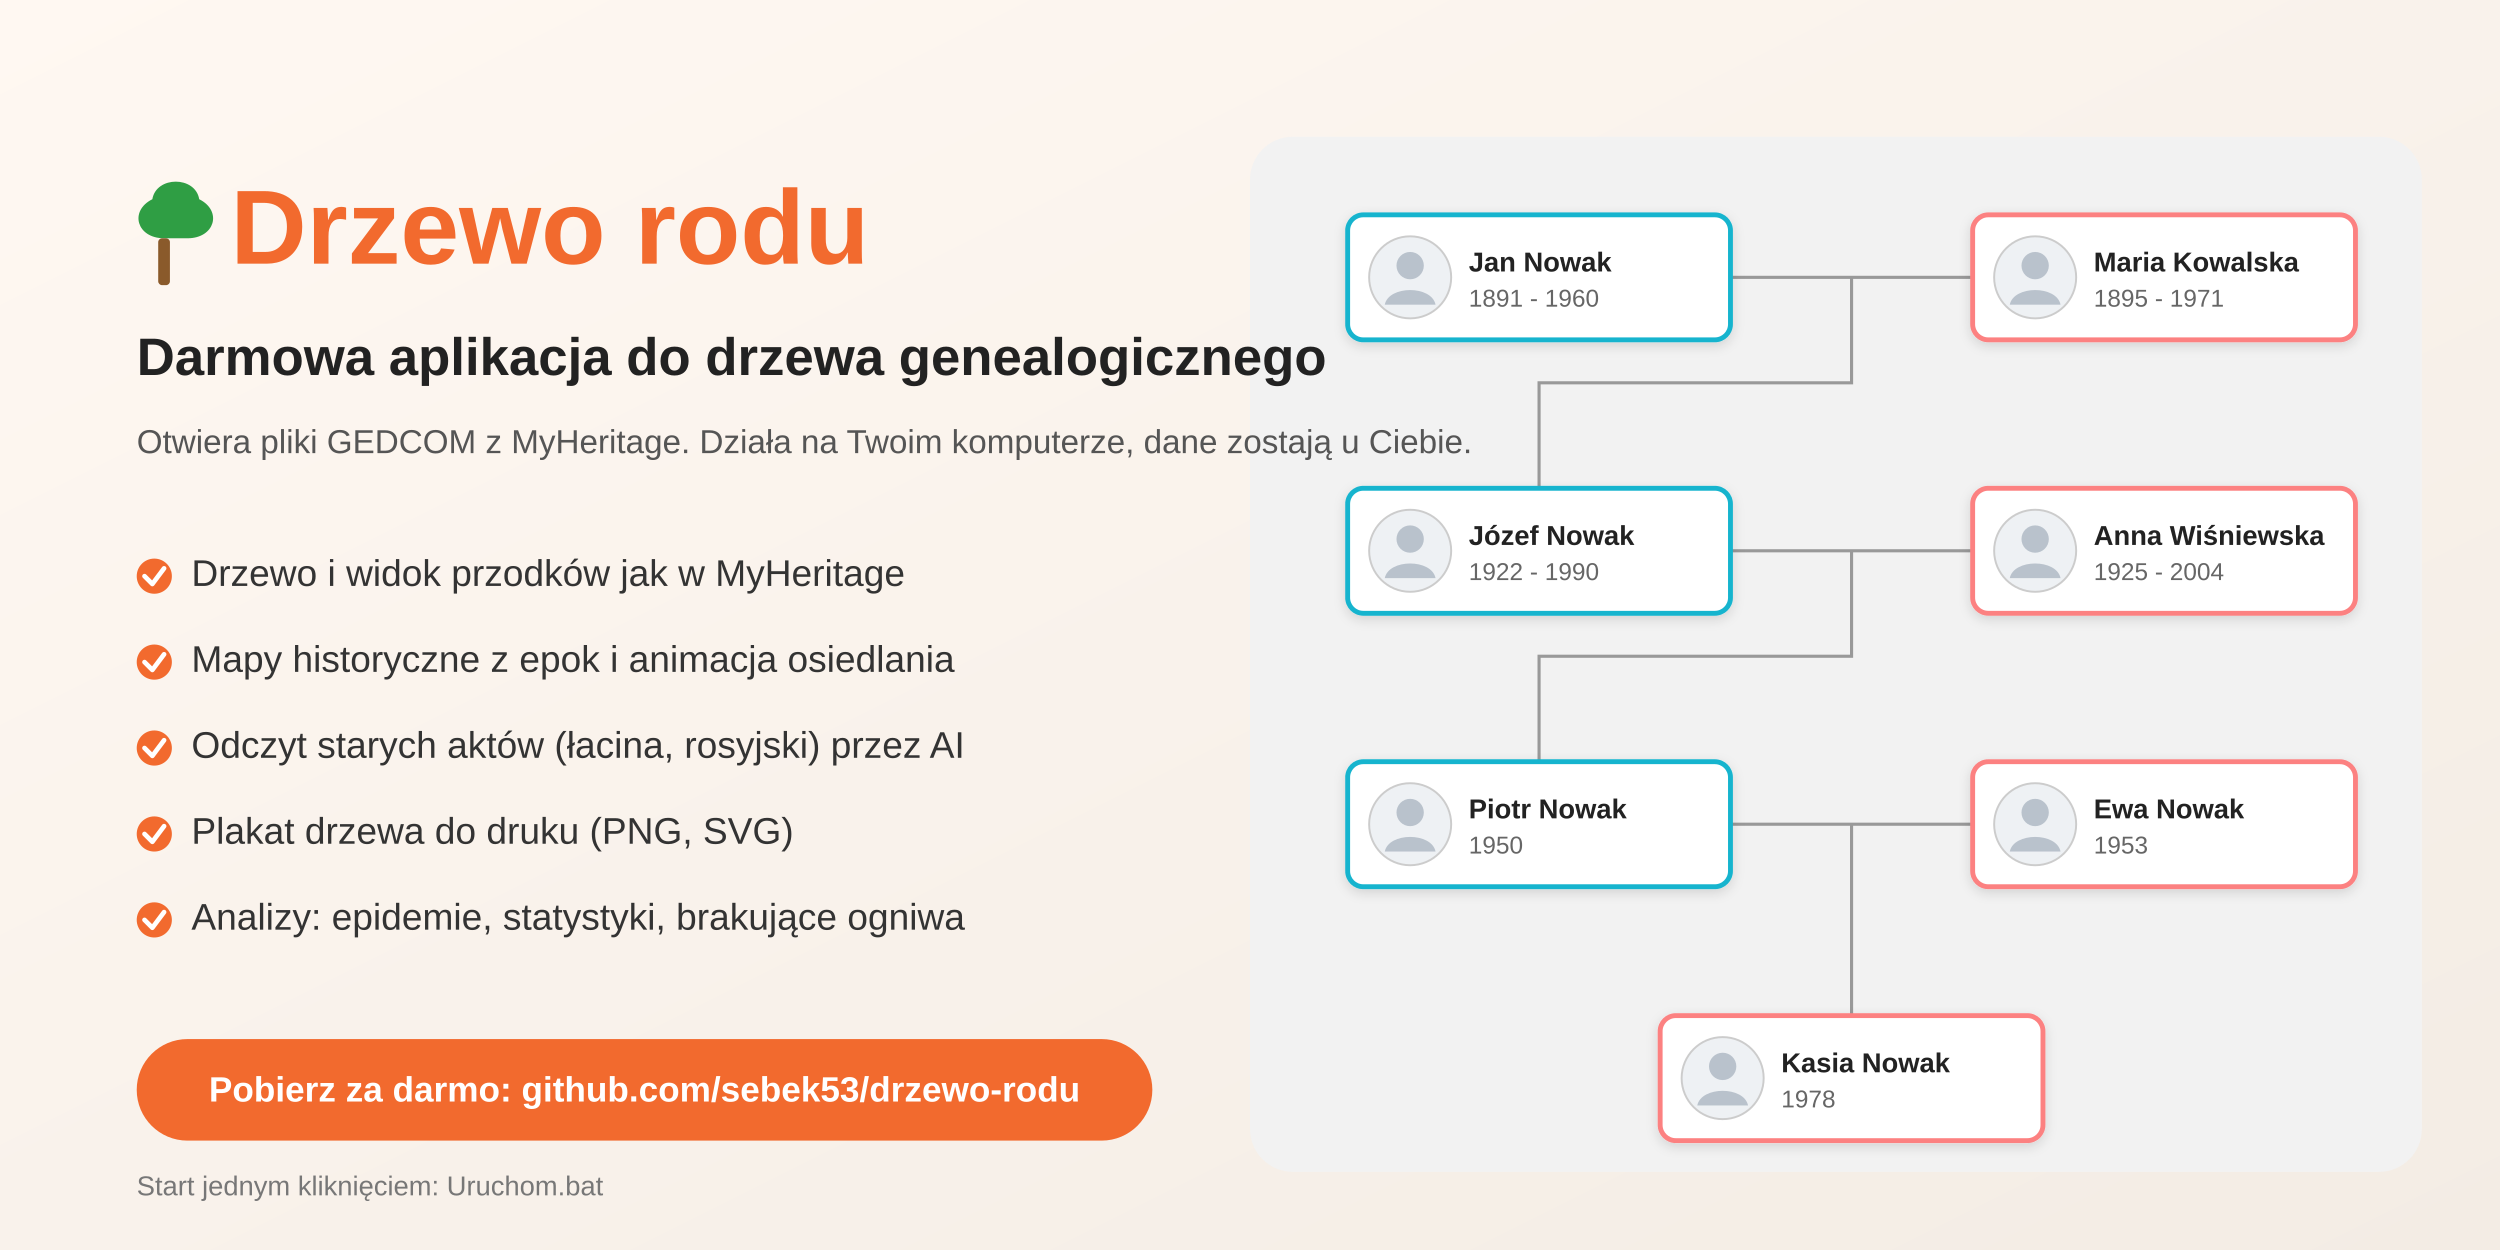
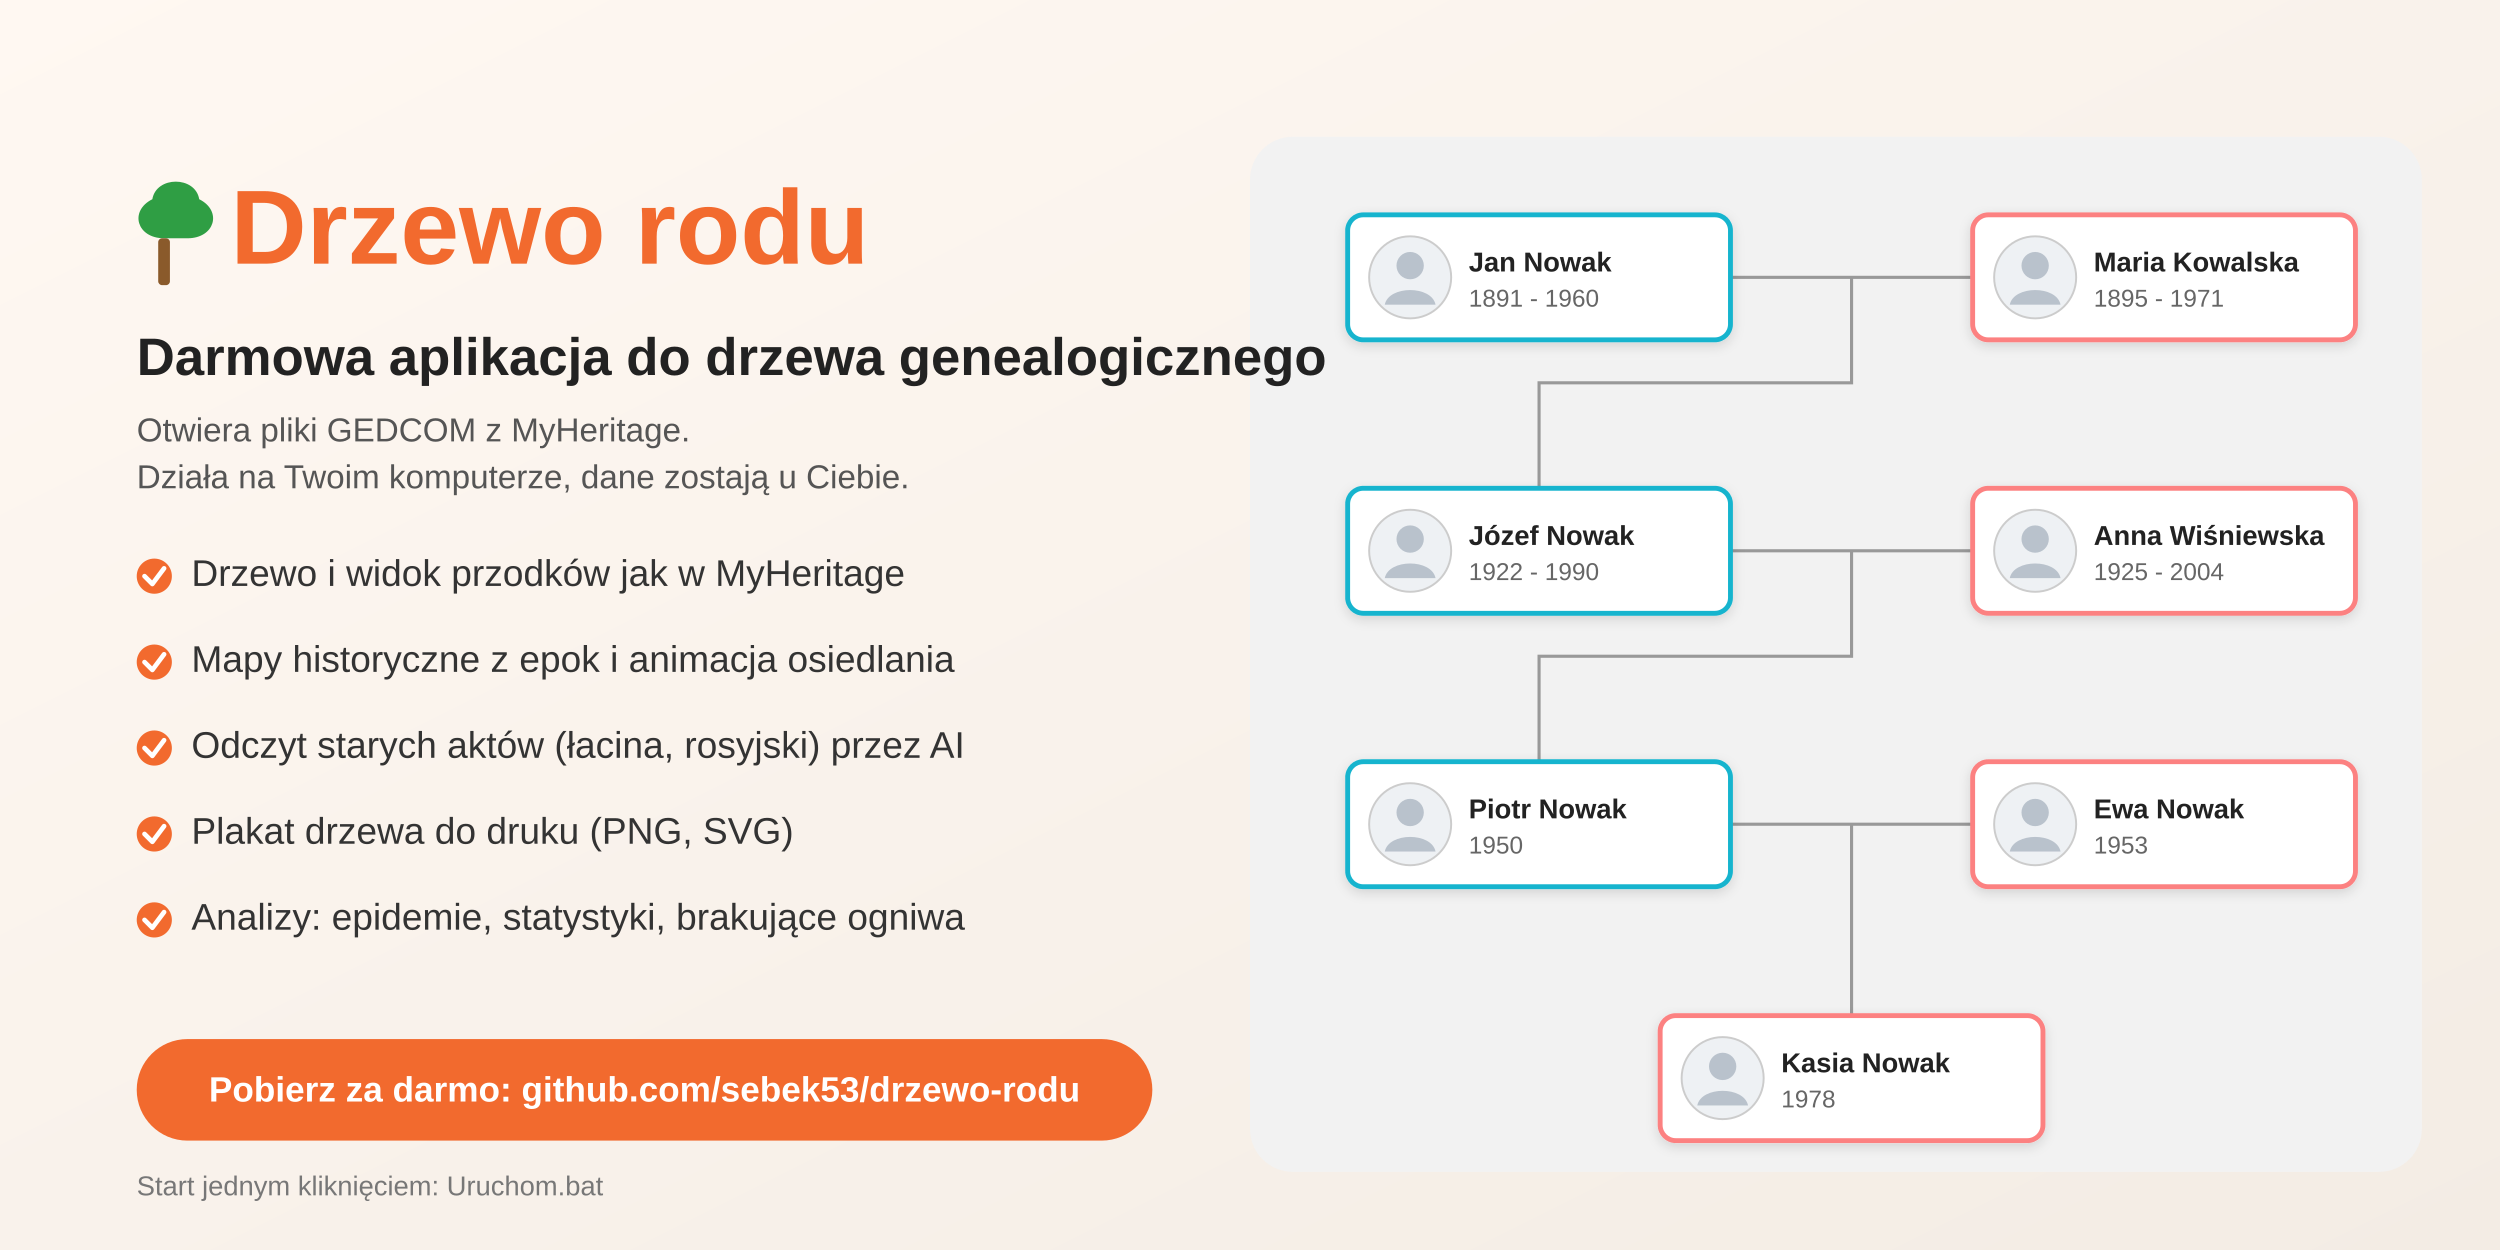
<svg xmlns="http://www.w3.org/2000/svg" width="1280" height="640" viewBox="0 0 1280 640">
  <defs>
    <linearGradient id="bg" x1="0" y1="0" x2="1" y2="1">
      <stop offset="0" stop-color="#fff8f2" />
      <stop offset="1" stop-color="#f3ece4" />
    </linearGradient>
    <filter id="sh" x="-10%" y="-10%" width="120%" height="140%">
      <feDropShadow dx="0" dy="2" stdDeviation="3" flood-opacity=".13" />
    </filter>
  </defs>
  <rect width="1280" height="640" fill="url(#bg)" />
  <rect x="640" y="70" width="600" height="530" rx="22" fill="#f2f2f2" />
  <path d="M886 142H1010M948 142V196H788V250M886 282H1010M948 282V336H788V390M886 422H1010M948 422V476H948V520" fill="none" stroke="#999" stroke-width="1.6" />
  <g transform="translate(690,110)">
    <rect width="196" height="64" rx="8" fill="#fff" stroke="#17b4ce" stroke-width="2.5" filter="url(#sh)" />
    <circle cx="32" cy="32" r="21" fill="#eef1f4" stroke="#ccc" />
    <circle cx="32" cy="26" r="7" fill="#b9c2cc" />
    <path d="M19 46c2-10 24-10 26 0" fill="#b9c2cc" />
    <text x="62" y="29" font-family="Montserrat,'Helvetica Neue',Arial,sans-serif" font-size="14" font-weight="700" fill="#222">Jan Nowak</text>
    <text x="62" y="47" font-family="Montserrat,'Helvetica Neue',Arial,sans-serif" font-size="12.5" fill="#666">1891 - 1960</text>
  </g>
  <g transform="translate(1010,110)">
    <rect width="196" height="64" rx="8" fill="#fff" stroke="#fc8181" stroke-width="2.5" filter="url(#sh)" />
    <circle cx="32" cy="32" r="21" fill="#eef1f4" stroke="#ccc" />
    <circle cx="32" cy="26" r="7" fill="#b9c2cc" />
    <path d="M19 46c2-10 24-10 26 0" fill="#b9c2cc" />
    <text x="62" y="29" font-family="Montserrat,'Helvetica Neue',Arial,sans-serif" font-size="14" font-weight="700" fill="#222">Maria Kowalska</text>
    <text x="62" y="47" font-family="Montserrat,'Helvetica Neue',Arial,sans-serif" font-size="12.5" fill="#666">1895 - 1971</text>
  </g>
  <g transform="translate(690,250)">
    <rect width="196" height="64" rx="8" fill="#fff" stroke="#17b4ce" stroke-width="2.5" filter="url(#sh)" />
    <circle cx="32" cy="32" r="21" fill="#eef1f4" stroke="#ccc" />
    <circle cx="32" cy="26" r="7" fill="#b9c2cc" />
    <path d="M19 46c2-10 24-10 26 0" fill="#b9c2cc" />
    <text x="62" y="29" font-family="Montserrat,'Helvetica Neue',Arial,sans-serif" font-size="14" font-weight="700" fill="#222">Józef Nowak</text>
    <text x="62" y="47" font-family="Montserrat,'Helvetica Neue',Arial,sans-serif" font-size="12.5" fill="#666">1922 - 1990</text>
  </g>
  <g transform="translate(1010,250)">
    <rect width="196" height="64" rx="8" fill="#fff" stroke="#fc8181" stroke-width="2.5" filter="url(#sh)" />
    <circle cx="32" cy="32" r="21" fill="#eef1f4" stroke="#ccc" />
    <circle cx="32" cy="26" r="7" fill="#b9c2cc" />
    <path d="M19 46c2-10 24-10 26 0" fill="#b9c2cc" />
    <text x="62" y="29" font-family="Montserrat,'Helvetica Neue',Arial,sans-serif" font-size="14" font-weight="700" fill="#222">Anna Wiśniewska</text>
    <text x="62" y="47" font-family="Montserrat,'Helvetica Neue',Arial,sans-serif" font-size="12.5" fill="#666">1925 - 2004</text>
  </g>
  <g transform="translate(690,390)">
    <rect width="196" height="64" rx="8" fill="#fff" stroke="#17b4ce" stroke-width="2.5" filter="url(#sh)" />
    <circle cx="32" cy="32" r="21" fill="#eef1f4" stroke="#ccc" />
    <circle cx="32" cy="26" r="7" fill="#b9c2cc" />
    <path d="M19 46c2-10 24-10 26 0" fill="#b9c2cc" />
    <text x="62" y="29" font-family="Montserrat,'Helvetica Neue',Arial,sans-serif" font-size="14" font-weight="700" fill="#222">Piotr Nowak</text>
    <text x="62" y="47" font-family="Montserrat,'Helvetica Neue',Arial,sans-serif" font-size="12.5" fill="#666">1950</text>
  </g>
  <g transform="translate(1010,390)">
    <rect width="196" height="64" rx="8" fill="#fff" stroke="#fc8181" stroke-width="2.5" filter="url(#sh)" />
    <circle cx="32" cy="32" r="21" fill="#eef1f4" stroke="#ccc" />
    <circle cx="32" cy="26" r="7" fill="#b9c2cc" />
    <path d="M19 46c2-10 24-10 26 0" fill="#b9c2cc" />
    <text x="62" y="29" font-family="Montserrat,'Helvetica Neue',Arial,sans-serif" font-size="14" font-weight="700" fill="#222">Ewa Nowak</text>
    <text x="62" y="47" font-family="Montserrat,'Helvetica Neue',Arial,sans-serif" font-size="12.5" fill="#666">1953</text>
  </g>
  <g transform="translate(850,520)">
    <rect width="196" height="64" rx="8" fill="#fff" stroke="#fc8181" stroke-width="2.5" filter="url(#sh)" />
    <circle cx="32" cy="32" r="21" fill="#eef1f4" stroke="#ccc" />
    <circle cx="32" cy="26" r="7" fill="#b9c2cc" />
    <path d="M19 46c2-10 24-10 26 0" fill="#b9c2cc" />
    <text x="62" y="29" font-family="Montserrat,'Helvetica Neue',Arial,sans-serif" font-size="14" font-weight="700" fill="#222">Kasia Nowak</text>
    <text x="62" y="47" font-family="Montserrat,'Helvetica Neue',Arial,sans-serif" font-size="12.5" fill="#666">1978</text>
  </g>
  <g transform="translate(70,92)">
    <path d="M14 52V30M14 30c-14 0-18-14-6-20 2-12 22-12 24 0 12 6 8 20-6 20z" fill="#2f9e44" />
    <rect x="11" y="30" width="6" height="24" rx="2" fill="#8a5a2b" />
  </g>
  <text x="118" y="135" font-family="Montserrat,'Helvetica Neue',Arial,sans-serif" font-size="54" font-weight="700" fill="#f26a2e">Drzewo rodu</text>
  <text x="70" y="192" font-family="Montserrat,'Helvetica Neue',Arial,sans-serif" font-size="27" font-weight="600" fill="#222">Darmowa aplikacja do drzewa genealogicznego</text>
-   <text x="70" y="232" font-family="Montserrat,'Helvetica Neue',Arial,sans-serif" font-size="17" fill="#555">Otwiera pliki GEDCOM z MyHeritage. Działa na Twoim komputerze, dane zostają u Ciebie.</text>
+   <text x="70" y="226" font-family="Montserrat,'Helvetica Neue',Arial,sans-serif" font-size="17" fill="#555">Otwiera pliki GEDCOM z MyHeritage.</text>
+   <text x="70" y="250" font-family="Montserrat,'Helvetica Neue',Arial,sans-serif" font-size="17" fill="#555">Działa na Twoim komputerze, dane zostają u Ciebie.</text>
  <g transform="translate(70,300)">
    <circle cx="9" cy="-5" r="9" fill="#f26a2e" />
    <path d="M4 -5l4 4 6-8" fill="none" stroke="#fff" stroke-width="2.4" stroke-linecap="round" stroke-linejoin="round" />
    <text x="28" y="0" font-family="Montserrat,'Helvetica Neue',Arial,sans-serif" font-size="19" fill="#333">Drzewo i widok przodków jak w MyHeritage</text>
  </g>
  <g transform="translate(70,344)">
    <circle cx="9" cy="-5" r="9" fill="#f26a2e" />
    <path d="M4 -5l4 4 6-8" fill="none" stroke="#fff" stroke-width="2.4" stroke-linecap="round" stroke-linejoin="round" />
    <text x="28" y="0" font-family="Montserrat,'Helvetica Neue',Arial,sans-serif" font-size="19" fill="#333">Mapy historyczne z epok i animacja osiedlania</text>
  </g>
  <g transform="translate(70,388)">
    <circle cx="9" cy="-5" r="9" fill="#f26a2e" />
    <path d="M4 -5l4 4 6-8" fill="none" stroke="#fff" stroke-width="2.4" stroke-linecap="round" stroke-linejoin="round" />
    <text x="28" y="0" font-family="Montserrat,'Helvetica Neue',Arial,sans-serif" font-size="19" fill="#333">Odczyt starych aktów (łacina, rosyjski) przez AI</text>
  </g>
  <g transform="translate(70,432)">
    <circle cx="9" cy="-5" r="9" fill="#f26a2e" />
    <path d="M4 -5l4 4 6-8" fill="none" stroke="#fff" stroke-width="2.4" stroke-linecap="round" stroke-linejoin="round" />
    <text x="28" y="0" font-family="Montserrat,'Helvetica Neue',Arial,sans-serif" font-size="19" fill="#333">Plakat drzewa do druku (PNG, SVG)</text>
  </g>
  <g transform="translate(70,476)">
    <circle cx="9" cy="-5" r="9" fill="#f26a2e" />
    <path d="M4 -5l4 4 6-8" fill="none" stroke="#fff" stroke-width="2.4" stroke-linecap="round" stroke-linejoin="round" />
    <text x="28" y="0" font-family="Montserrat,'Helvetica Neue',Arial,sans-serif" font-size="19" fill="#333">Analizy: epidemie, statystyki, brakujące ogniwa</text>
  </g>
  <rect x="70" y="532" width="520" height="52" rx="26" fill="#f26a2e" />
  <text x="330" y="564" text-anchor="middle" font-family="Montserrat,'Helvetica Neue',Arial,sans-serif" font-size="18" font-weight="700" fill="#fff">Pobierz za darmo: github.com/sebek53/drzewo-rodu</text>
  <text x="70" y="612" font-family="Montserrat,'Helvetica Neue',Arial,sans-serif" font-size="14" fill="#777">Start jednym kliknięciem: Uruchom.bat</text>
</svg>
